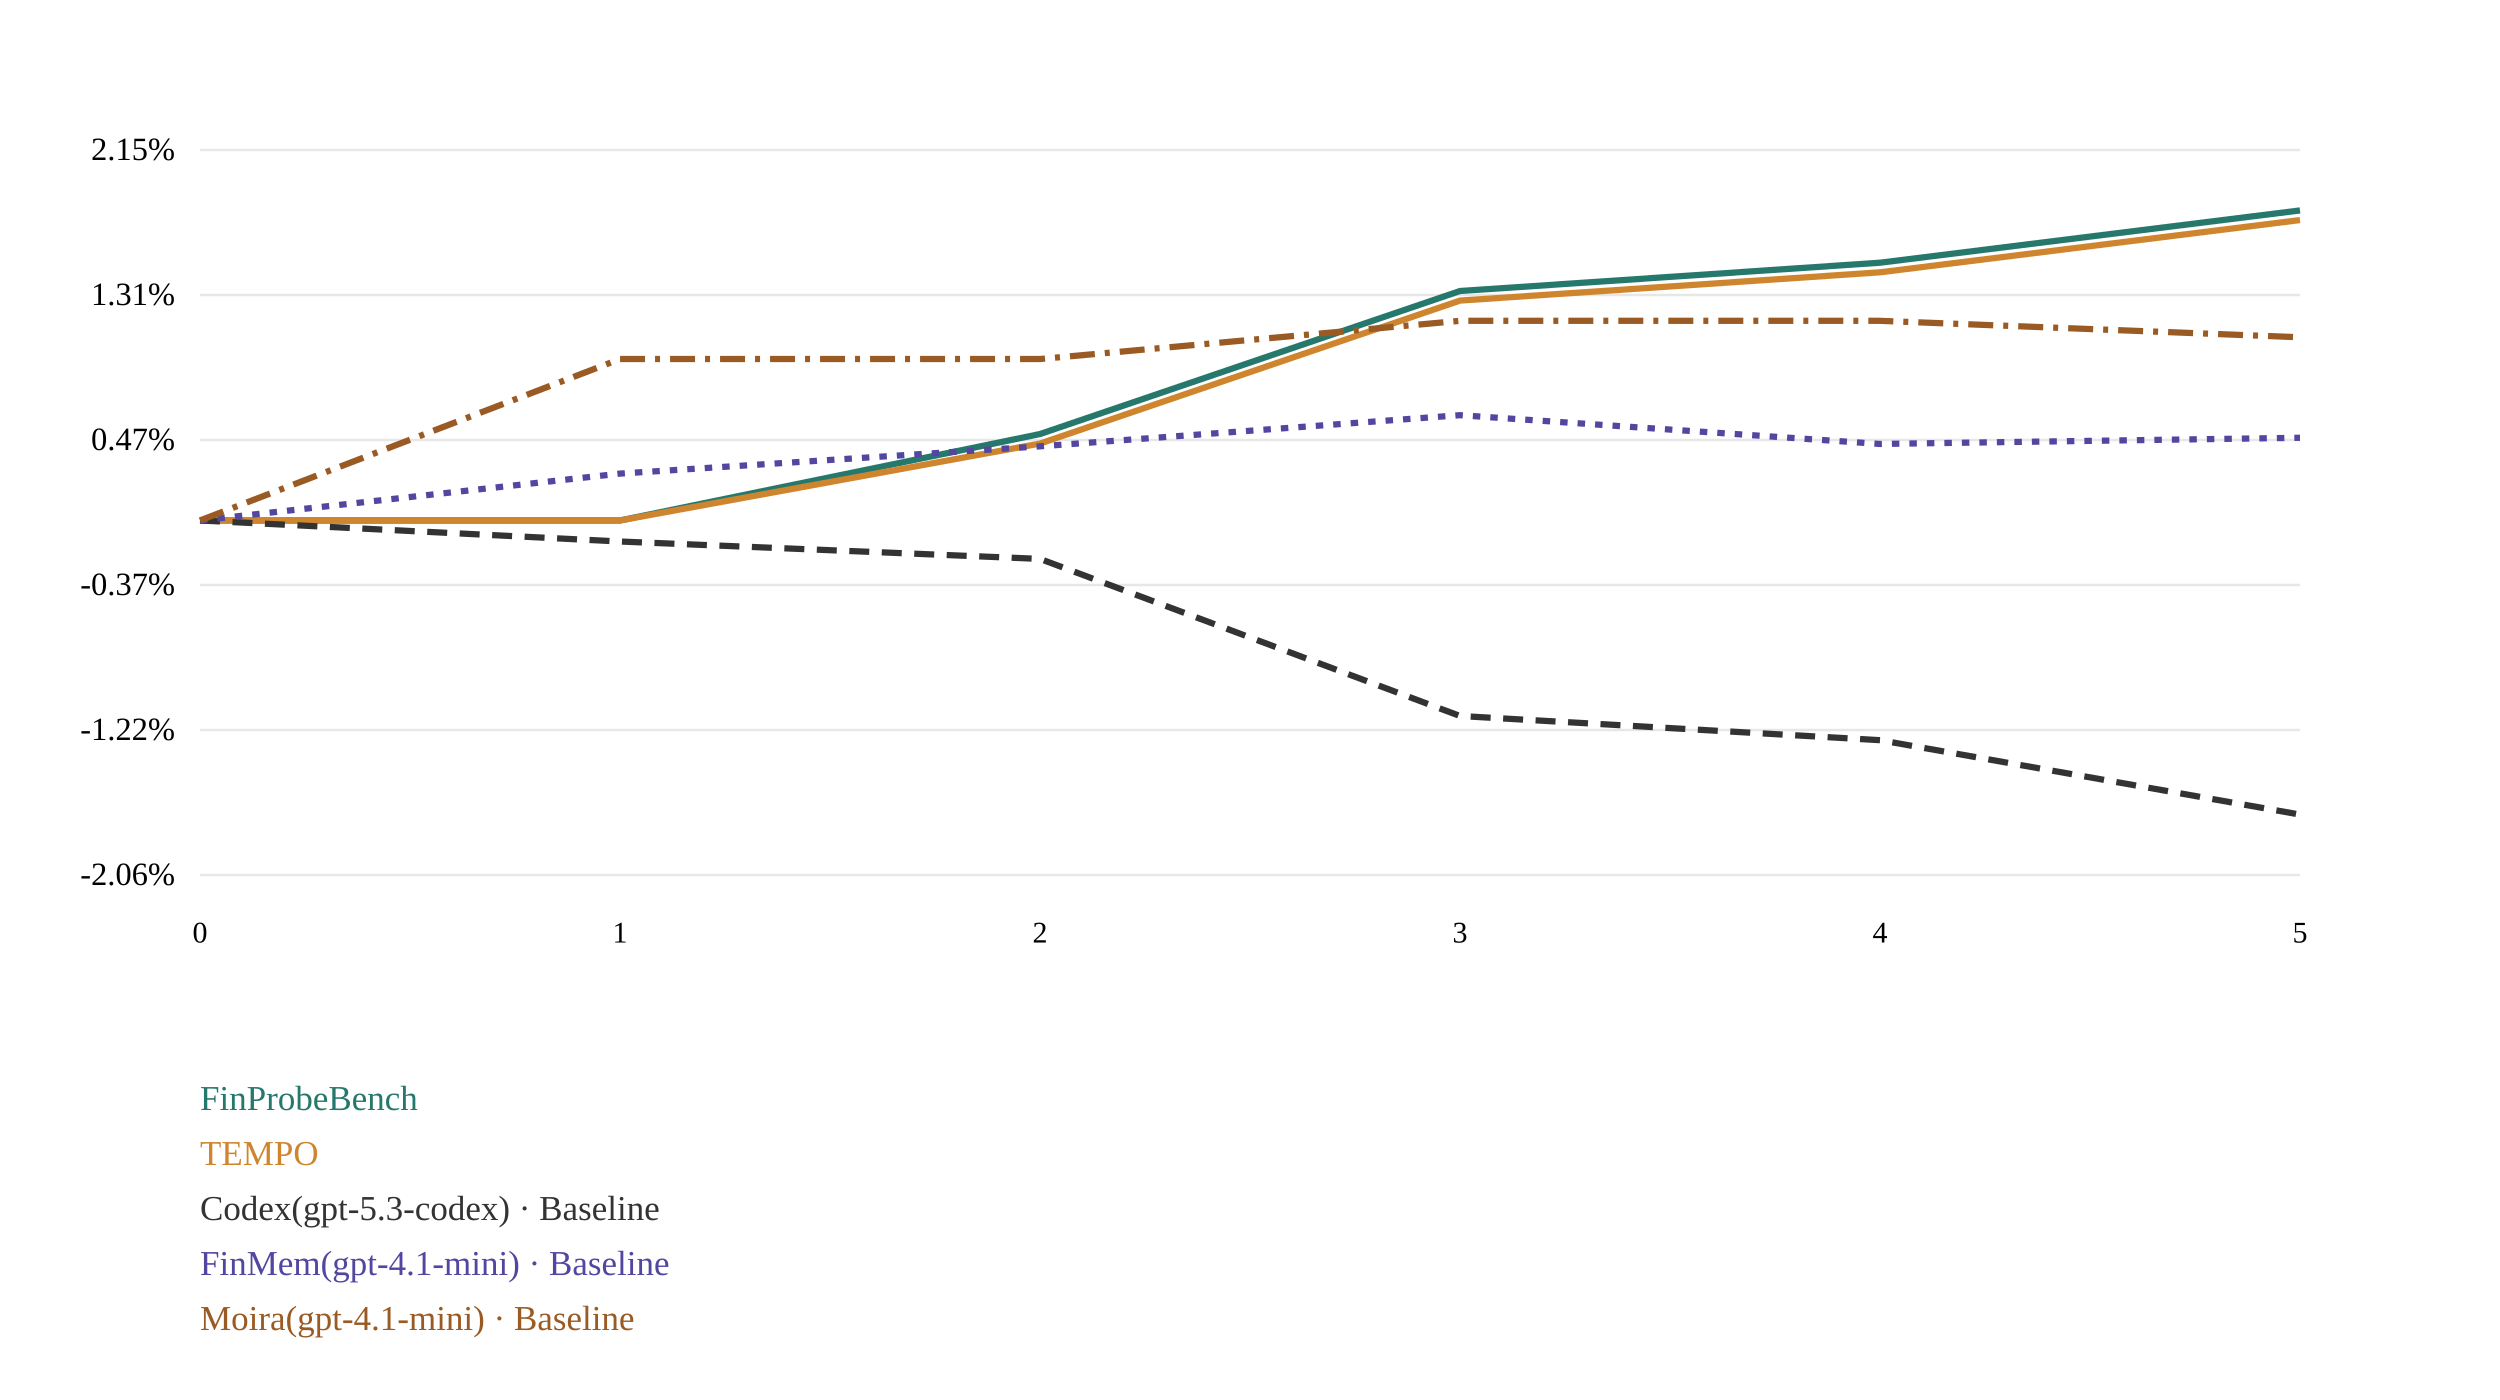
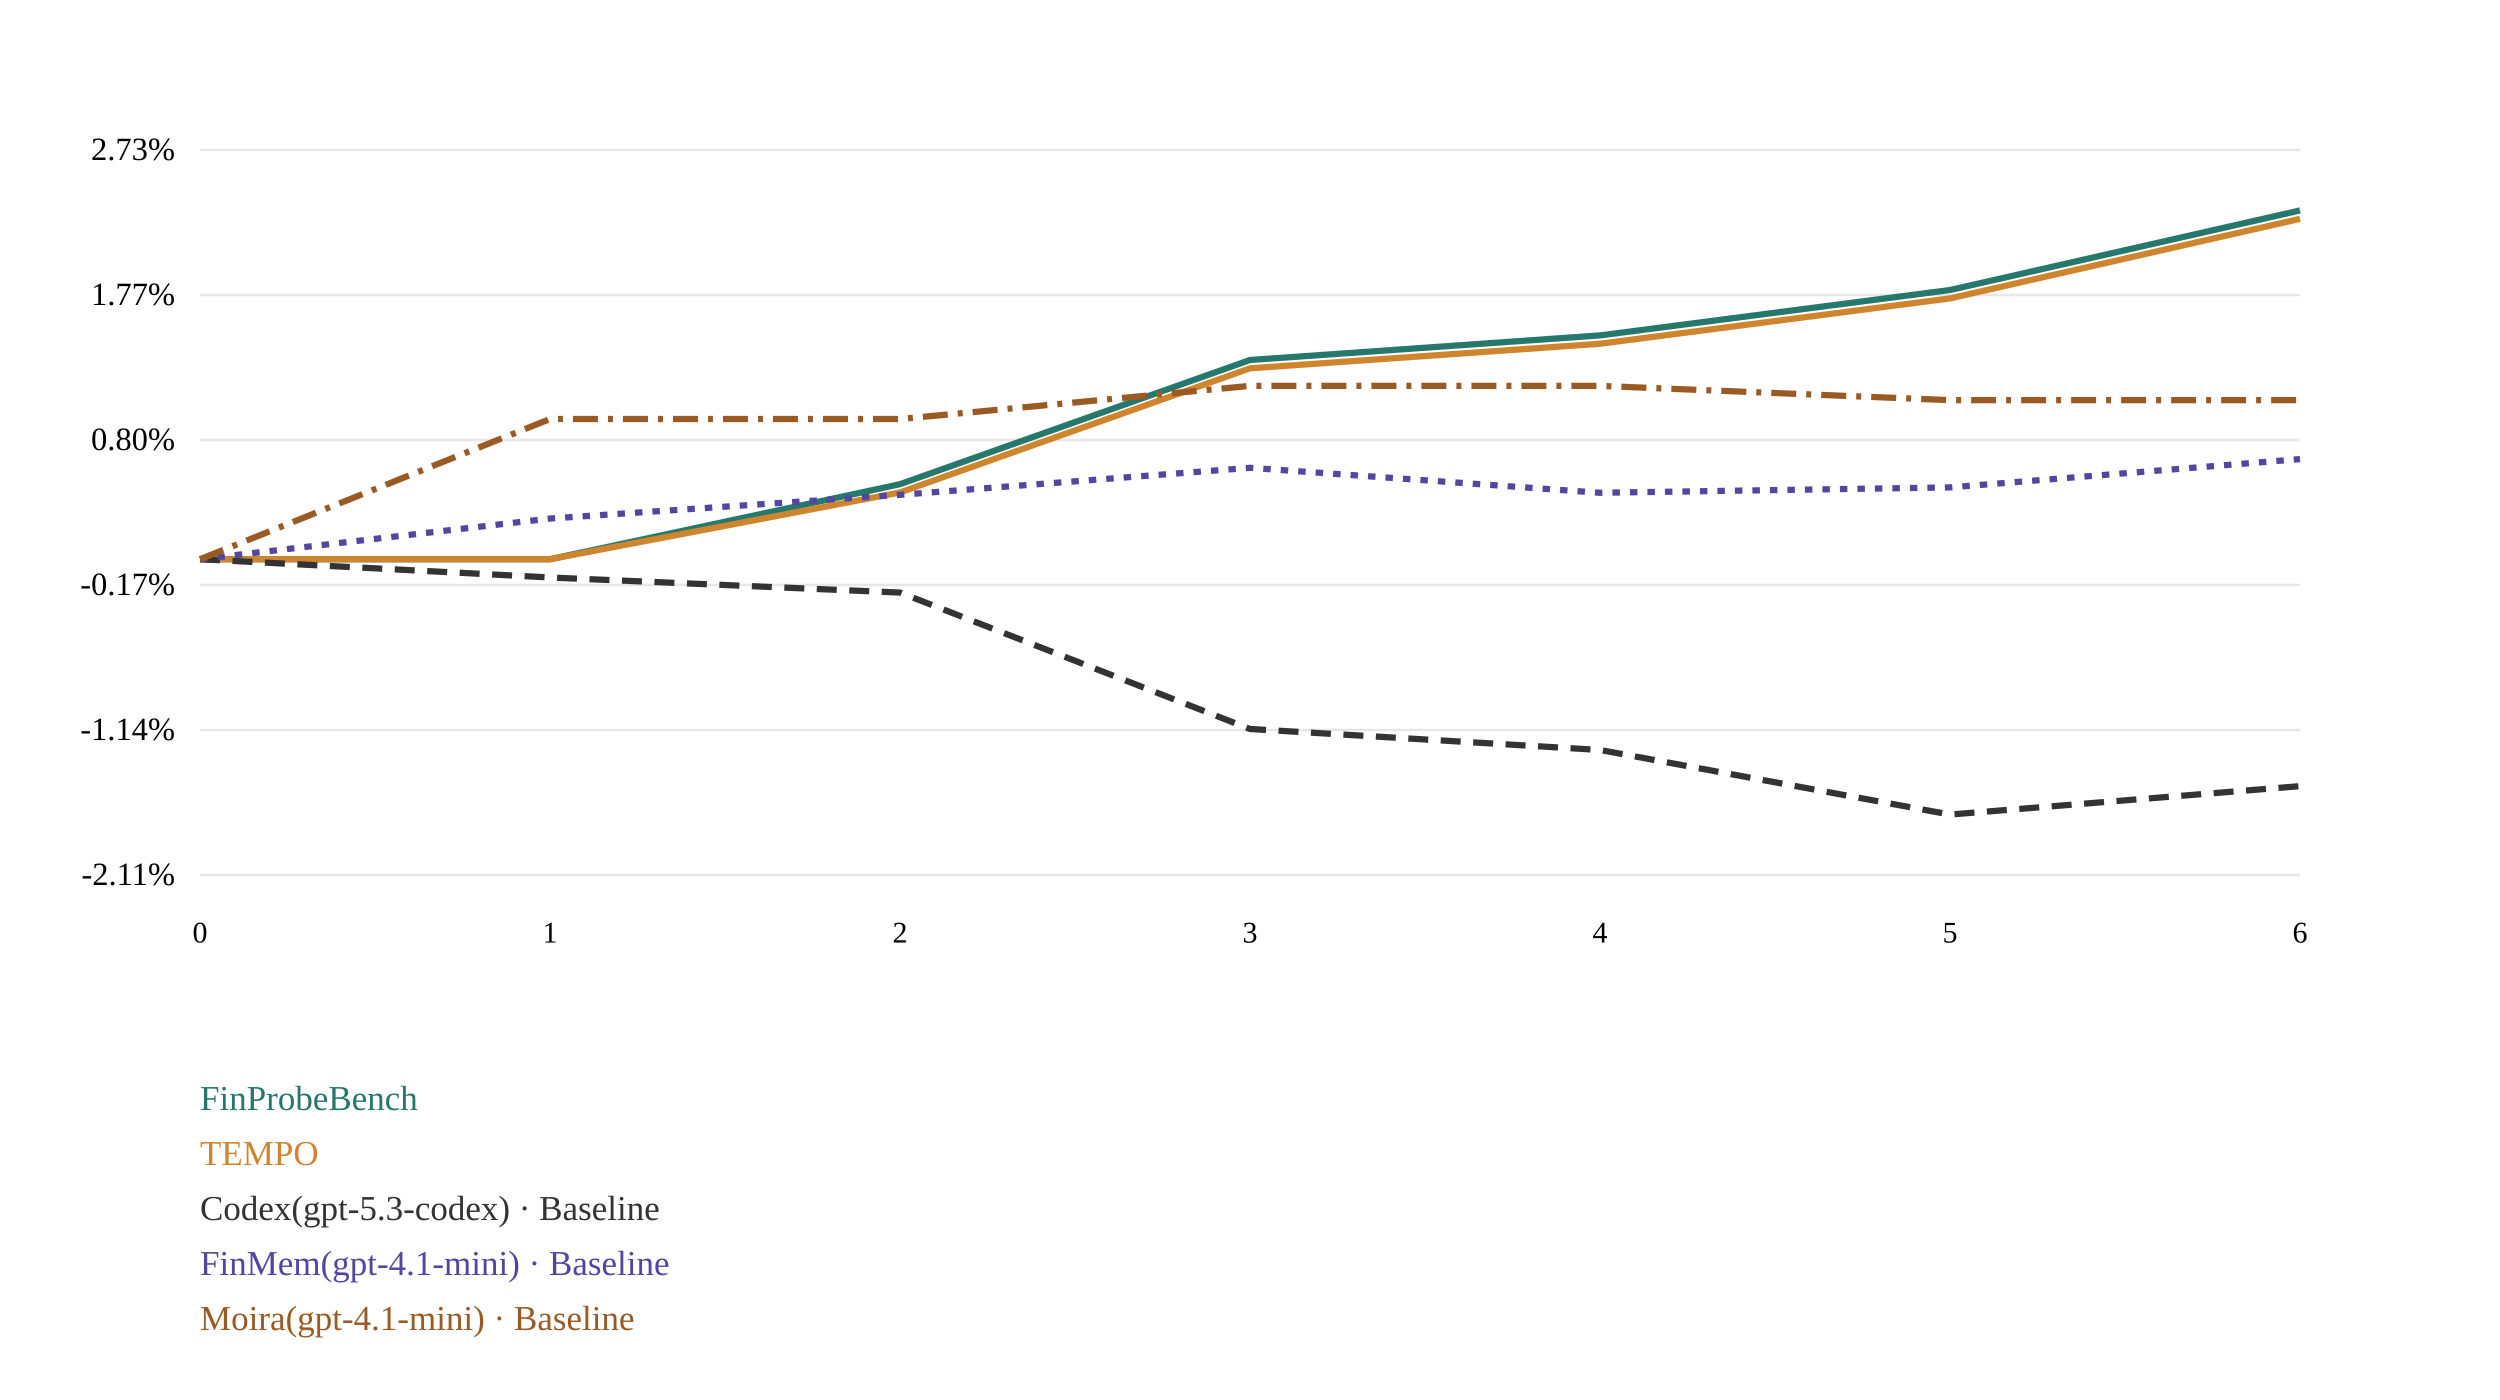
<svg xmlns="http://www.w3.org/2000/svg" viewBox="0 0 1000 560" role="img">
  <rect width="100%" height="100%" fill="white" />
  <path d="M80 350.0H920" stroke="#e7e7e7" />
-   <text x="70" y="354.0" text-anchor="end" font-size="13">-2.06%</text>
+   <text x="70" y="354.0" text-anchor="end" font-size="13">-2.11%</text>
  <path d="M80 292.0H920" stroke="#e7e7e7" />
-   <text x="70" y="296.0" text-anchor="end" font-size="13">-1.22%</text>
+   <text x="70" y="296.0" text-anchor="end" font-size="13">-1.14%</text>
  <path d="M80 234.0H920" stroke="#e7e7e7" />
-   <text x="70" y="238.0" text-anchor="end" font-size="13">-0.37%</text>
+   <text x="70" y="238.0" text-anchor="end" font-size="13">-0.17%</text>
  <path d="M80 176.0H920" stroke="#e7e7e7" />
-   <text x="70" y="180.0" text-anchor="end" font-size="13">0.47%</text>
+   <text x="70" y="180.0" text-anchor="end" font-size="13">0.80%</text>
  <path d="M80 118.0H920" stroke="#e7e7e7" />
-   <text x="70" y="122.0" text-anchor="end" font-size="13">1.31%</text>
+   <text x="70" y="122.0" text-anchor="end" font-size="13">1.77%</text>
  <path d="M80 60.0H920" stroke="#e7e7e7" />
-   <text x="70" y="64.0" text-anchor="end" font-size="13">2.15%</text>
+   <text x="70" y="64.0" text-anchor="end" font-size="13">2.73%</text>
  <text x="80.0" y="377" text-anchor="middle">0</text>
-   <text x="248.0" y="377" text-anchor="middle">1</text>
-   <text x="416.0" y="377" text-anchor="middle">2</text>
-   <text x="584.0" y="377" text-anchor="middle">3</text>
-   <text x="752.0" y="377" text-anchor="middle">4</text>
-   <text x="920.0" y="377" text-anchor="middle">5</text>
-   <polyline points="80.00,208.18 248.00,208.18 416.00,173.61 584.00,116.40 752.00,105.08 920.00,84.17" fill="none" stroke="#26786d" stroke-width="2.5" stroke-dasharray="none" />
+   <text x="220.0" y="377" text-anchor="middle">1</text>
+   <text x="360.0" y="377" text-anchor="middle">2</text>
+   <text x="500.0" y="377" text-anchor="middle">3</text>
+   <text x="640.0" y="377" text-anchor="middle">4</text>
+   <text x="780.0" y="377" text-anchor="middle">5</text>
+   <text x="920.0" y="377" text-anchor="middle">6</text>
+   <polyline points="80.00,223.68 220.00,223.68 360.00,193.67 500.00,143.99 640.00,134.16 780.00,116.00 920.00,84.17" fill="none" stroke="#26786d" stroke-width="2.5" stroke-dasharray="none" />
  <text x="80" y="444" font-size="14" fill="#26786d">FinProbeBench</text>
-   <polyline points="80.00,208.18 248.00,208.18 416.00,177.42 584.00,120.23 752.00,108.92 920.00,88.02" fill="none" stroke="#cf852e" stroke-width="2.5" stroke-dasharray="none" />
+   <polyline points="80.00,223.68 220.00,223.68 360.00,196.97 500.00,147.32 640.00,137.49 780.00,119.35 920.00,87.53" fill="none" stroke="#cf852e" stroke-width="2.5" stroke-dasharray="none" />
  <text x="80" y="466" font-size="14" fill="#cf852e">TEMPO</text>
-   <polyline points="80.00,208.18 248.00,216.60 416.00,223.56 584.00,286.39 752.00,296.07 920.00,325.83" fill="none" stroke="#333" stroke-width="2.5" stroke-dasharray="8 5" />
+   <polyline points="80.00,223.68 220.00,230.99 360.00,237.03 500.00,291.59 640.00,299.99 780.00,325.83 920.00,314.46" fill="none" stroke="#333" stroke-width="2.5" stroke-dasharray="8 5" />
  <text x="80" y="488" font-size="14" fill="#333">Codex(gpt-5.3-codex) · Baseline</text>
-   <polyline points="80.00,208.18 248.00,189.44 416.00,178.53 584.00,166.07 752.00,177.58 920.00,175.11" fill="none" stroke="#5146a0" stroke-width="2.5" stroke-dasharray="3 4" />
+   <polyline points="80.00,223.68 220.00,207.41 360.00,197.93 500.00,187.12 640.00,197.11 780.00,194.96 920.00,183.64" fill="none" stroke="#5146a0" stroke-width="2.5" stroke-dasharray="3 4" />
  <text x="80" y="510" font-size="14" fill="#5146a0">FinMem(gpt-4.1-mini) · Baseline</text>
-   <polyline points="80.00,208.18 248.00,143.61 416.00,143.61 584.00,128.33 752.00,128.33 920.00,134.91" fill="none" stroke="#9a5a23" stroke-width="2.5" stroke-dasharray="10 4 2 4" />
+   <polyline points="80.00,223.68 220.00,167.61 360.00,167.61 500.00,154.35 640.00,154.35 780.00,160.06 920.00,160.06" fill="none" stroke="#9a5a23" stroke-width="2.5" stroke-dasharray="10 4 2 4" />
  <text x="80" y="532" font-size="14" fill="#9a5a23">Moira(gpt-4.1-mini) · Baseline</text>
</svg>
